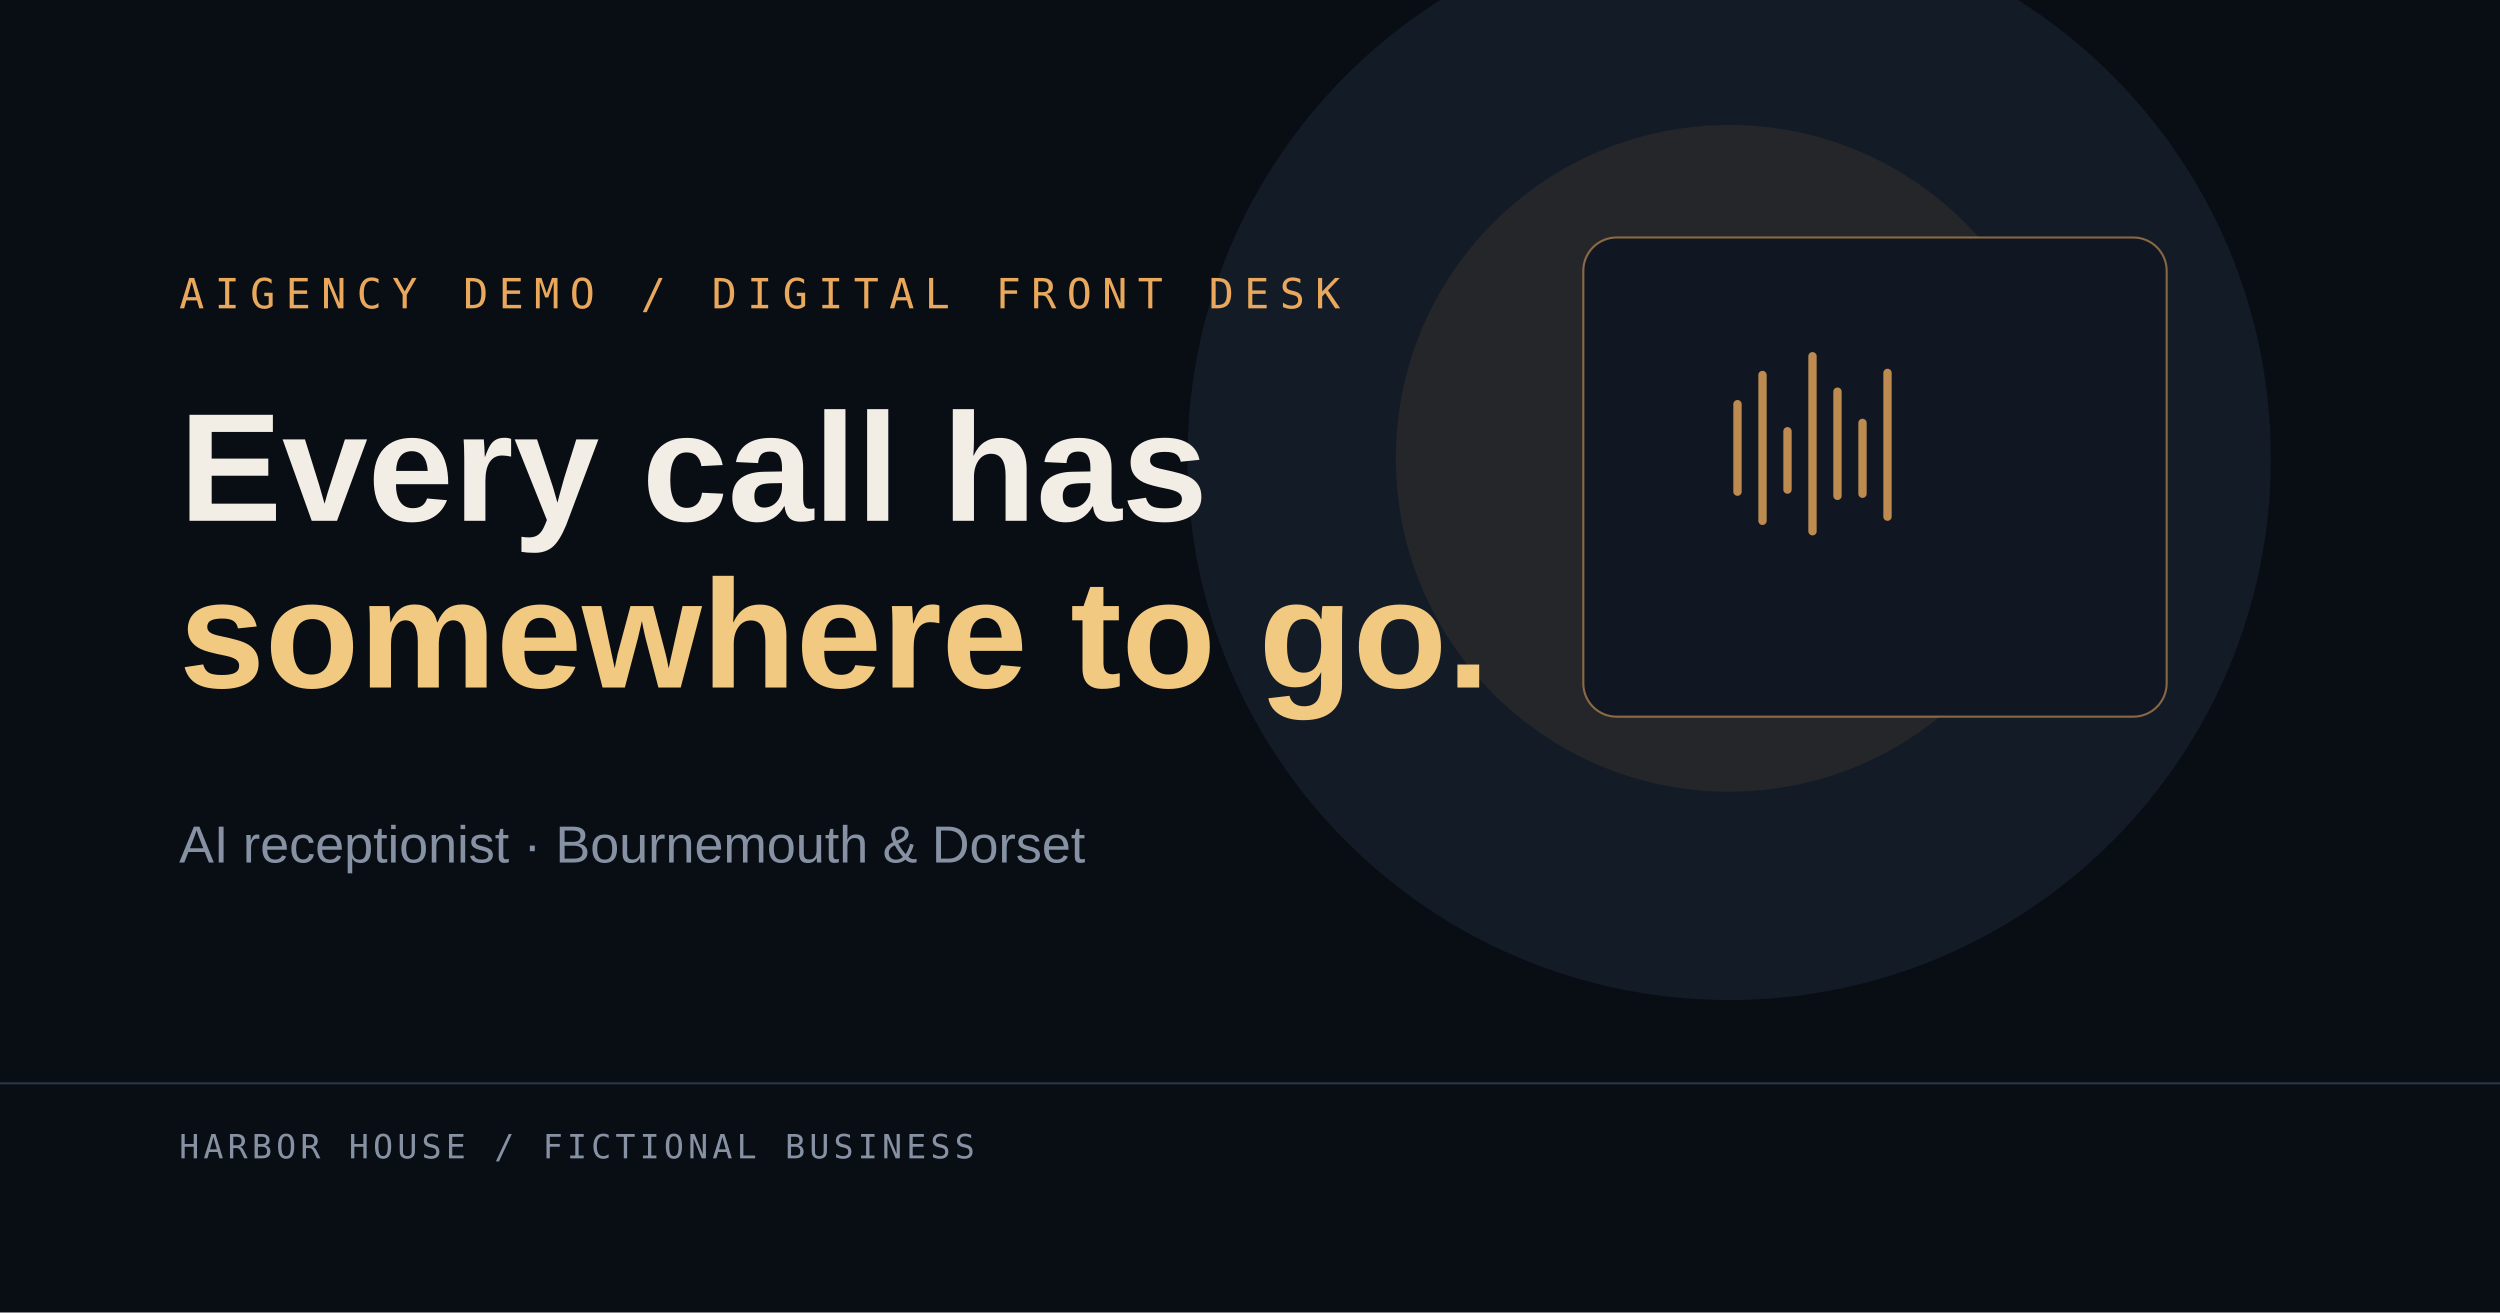
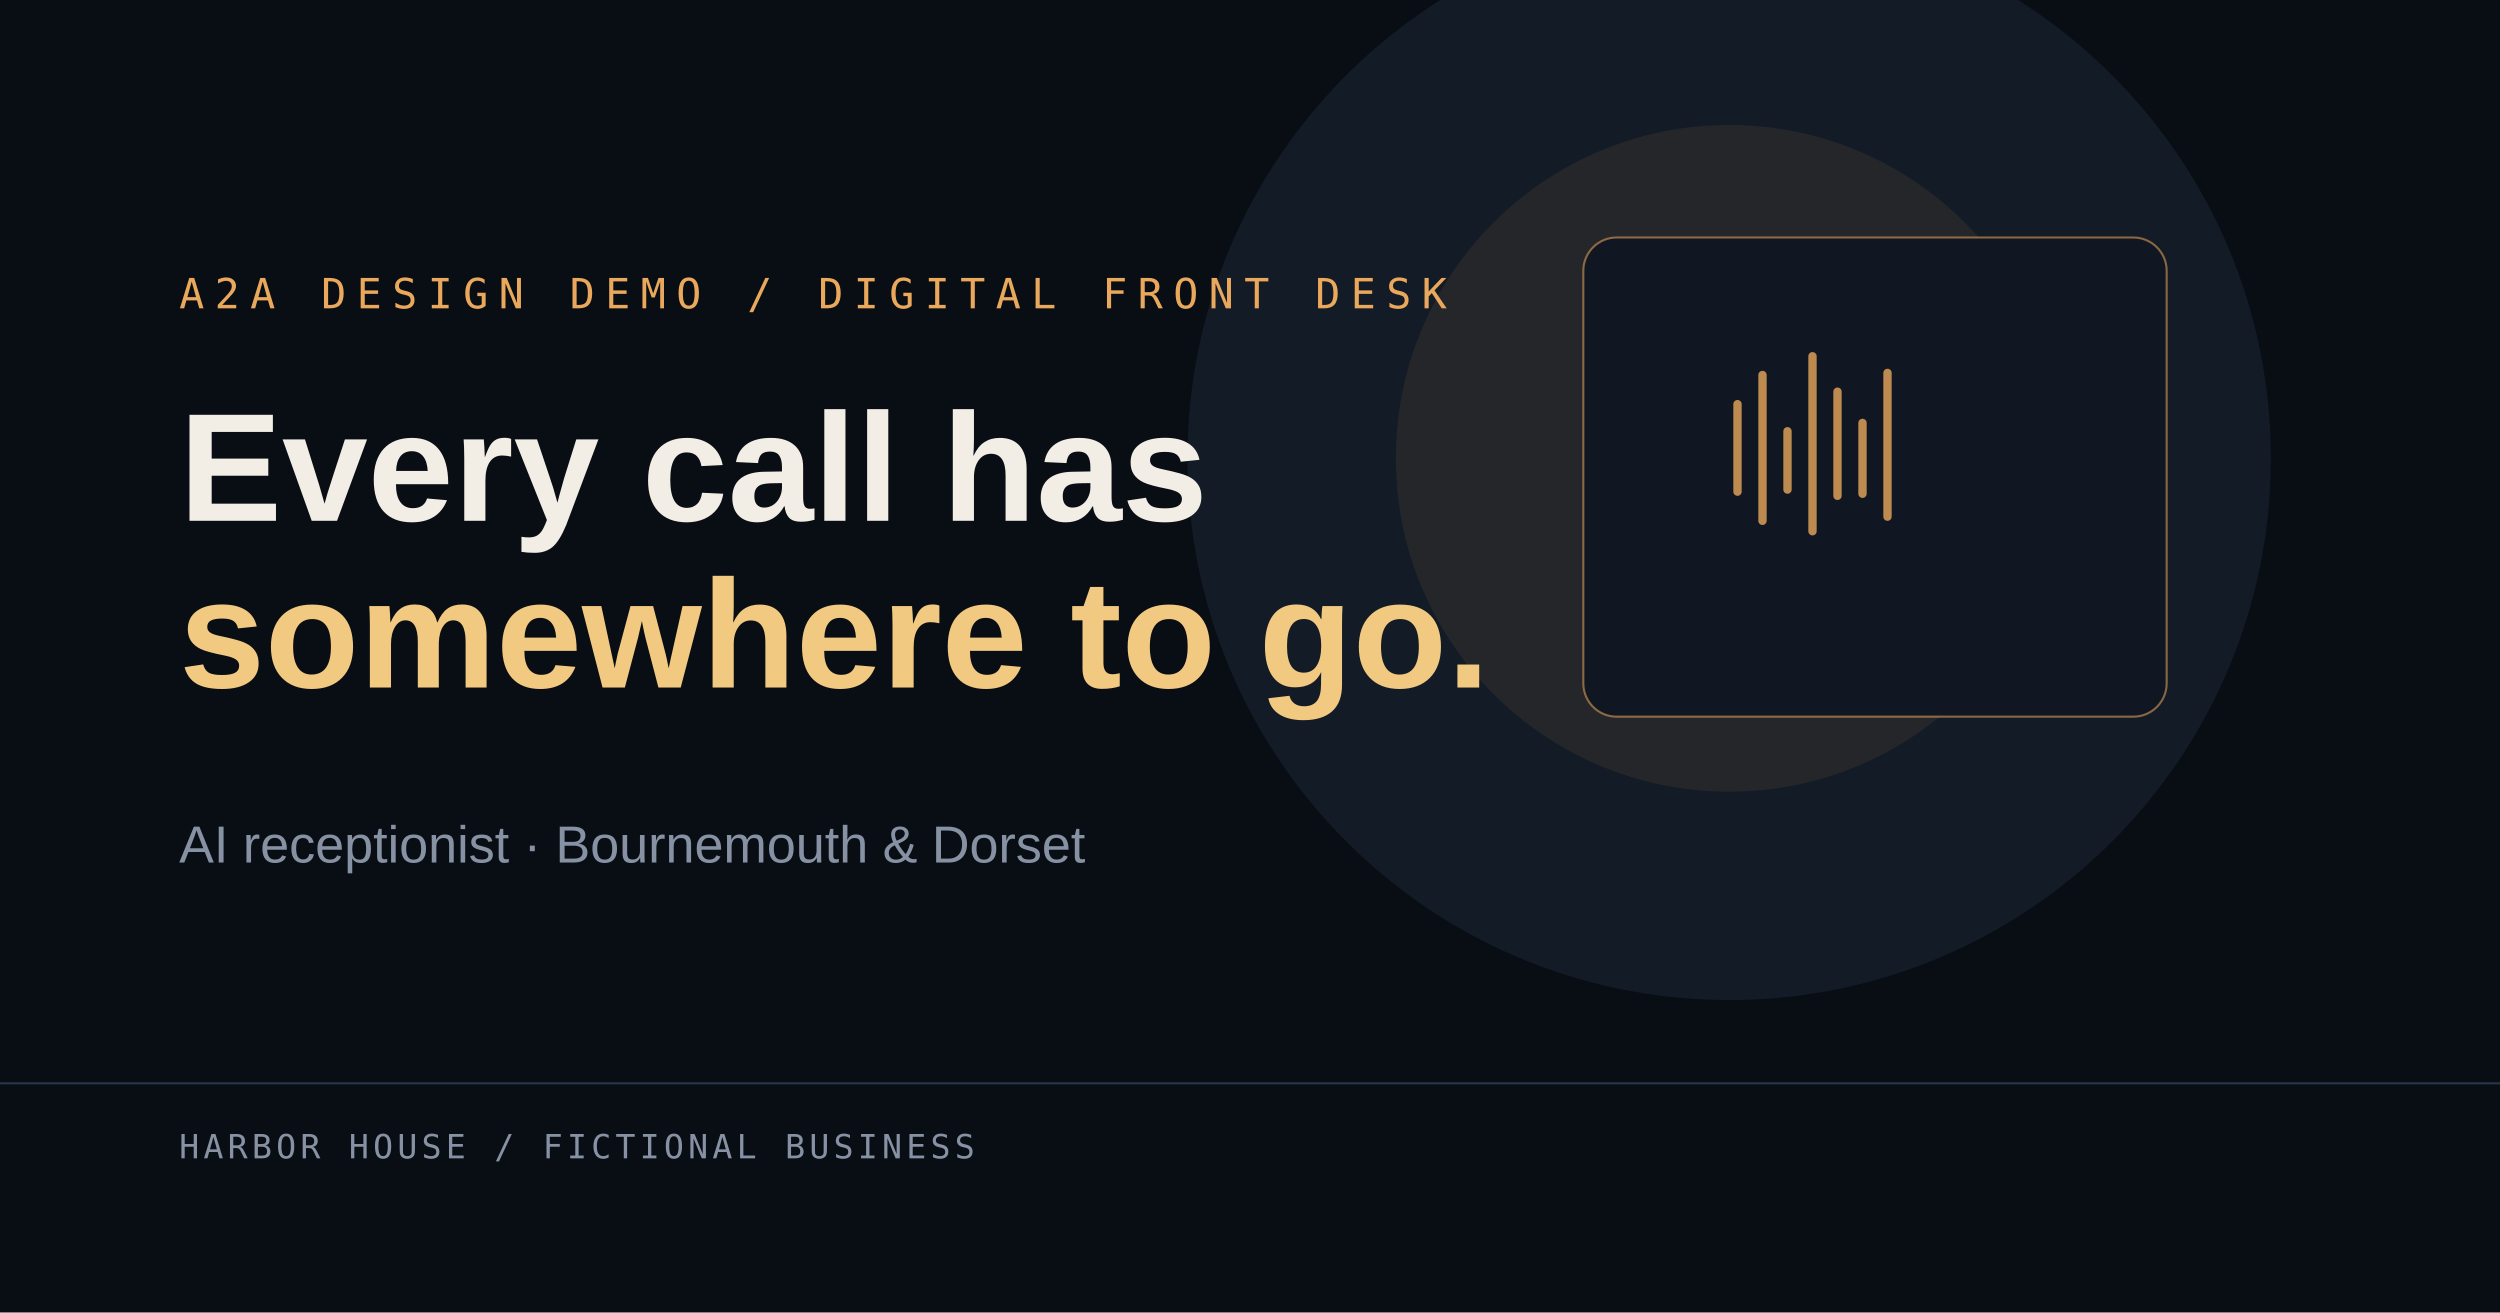
<svg xmlns="http://www.w3.org/2000/svg" width="1200" height="630" viewBox="0 0 1200 630" role="img" aria-labelledby="title desc">
  <rect width="1200" height="630" fill="#090d14" />
  <circle cx="830" cy="220" r="260" fill="#1b2735" opacity=".55" />
  <circle cx="830" cy="220" r="160" fill="#e9a85b" opacity=".08" />
  <path d="M0 520h1200" stroke="#2b3548" />
  <rect x="760" y="114" width="280" height="230" rx="16" fill="#111722" stroke="#e9a85b" stroke-opacity=".55" />
  <g fill="#e9a85b" opacity=".8">
    <rect x="832" y="192" width="4" height="46" rx="2" />
    <rect x="844" y="178" width="4" height="74" rx="2" />
    <rect x="856" y="205" width="4" height="32" rx="2" />
    <rect x="868" y="169" width="4" height="88" rx="2" />
    <rect x="880" y="186" width="4" height="54" rx="2" />
    <rect x="892" y="201" width="4" height="38" rx="2" />
    <rect x="904" y="177" width="4" height="73" rx="2" />
  </g>
-   <text x="86" y="148" fill="#e9a85b" font-family="monospace" font-size="20" letter-spacing="5">AIGENCY DEMO / DIGITAL FRONT DESK</text>
+   <text x="86" y="148" fill="#e9a85b" font-family="monospace" font-size="20" letter-spacing="5">A2A DESIGN DEMO / DIGITAL FRONT DESK</text>
  <text x="86" y="250" fill="#f2eee6" font-family="Arial, sans-serif" font-size="74" font-weight="700">Every call has</text>
  <text x="86" y="330" fill="#f1c981" font-family="Arial, sans-serif" font-size="74" font-weight="700">somewhere to go.</text>
  <text x="86" y="414" fill="#8692a4" font-family="Arial, sans-serif" font-size="25">AI receptionist · Bournemouth &amp; Dorset</text>
  <text x="86" y="556" fill="#8692a4" font-family="monospace" font-size="16" letter-spacing="2">HARBOR HOUSE / FICTIONAL BUSINESS</text>
</svg>
